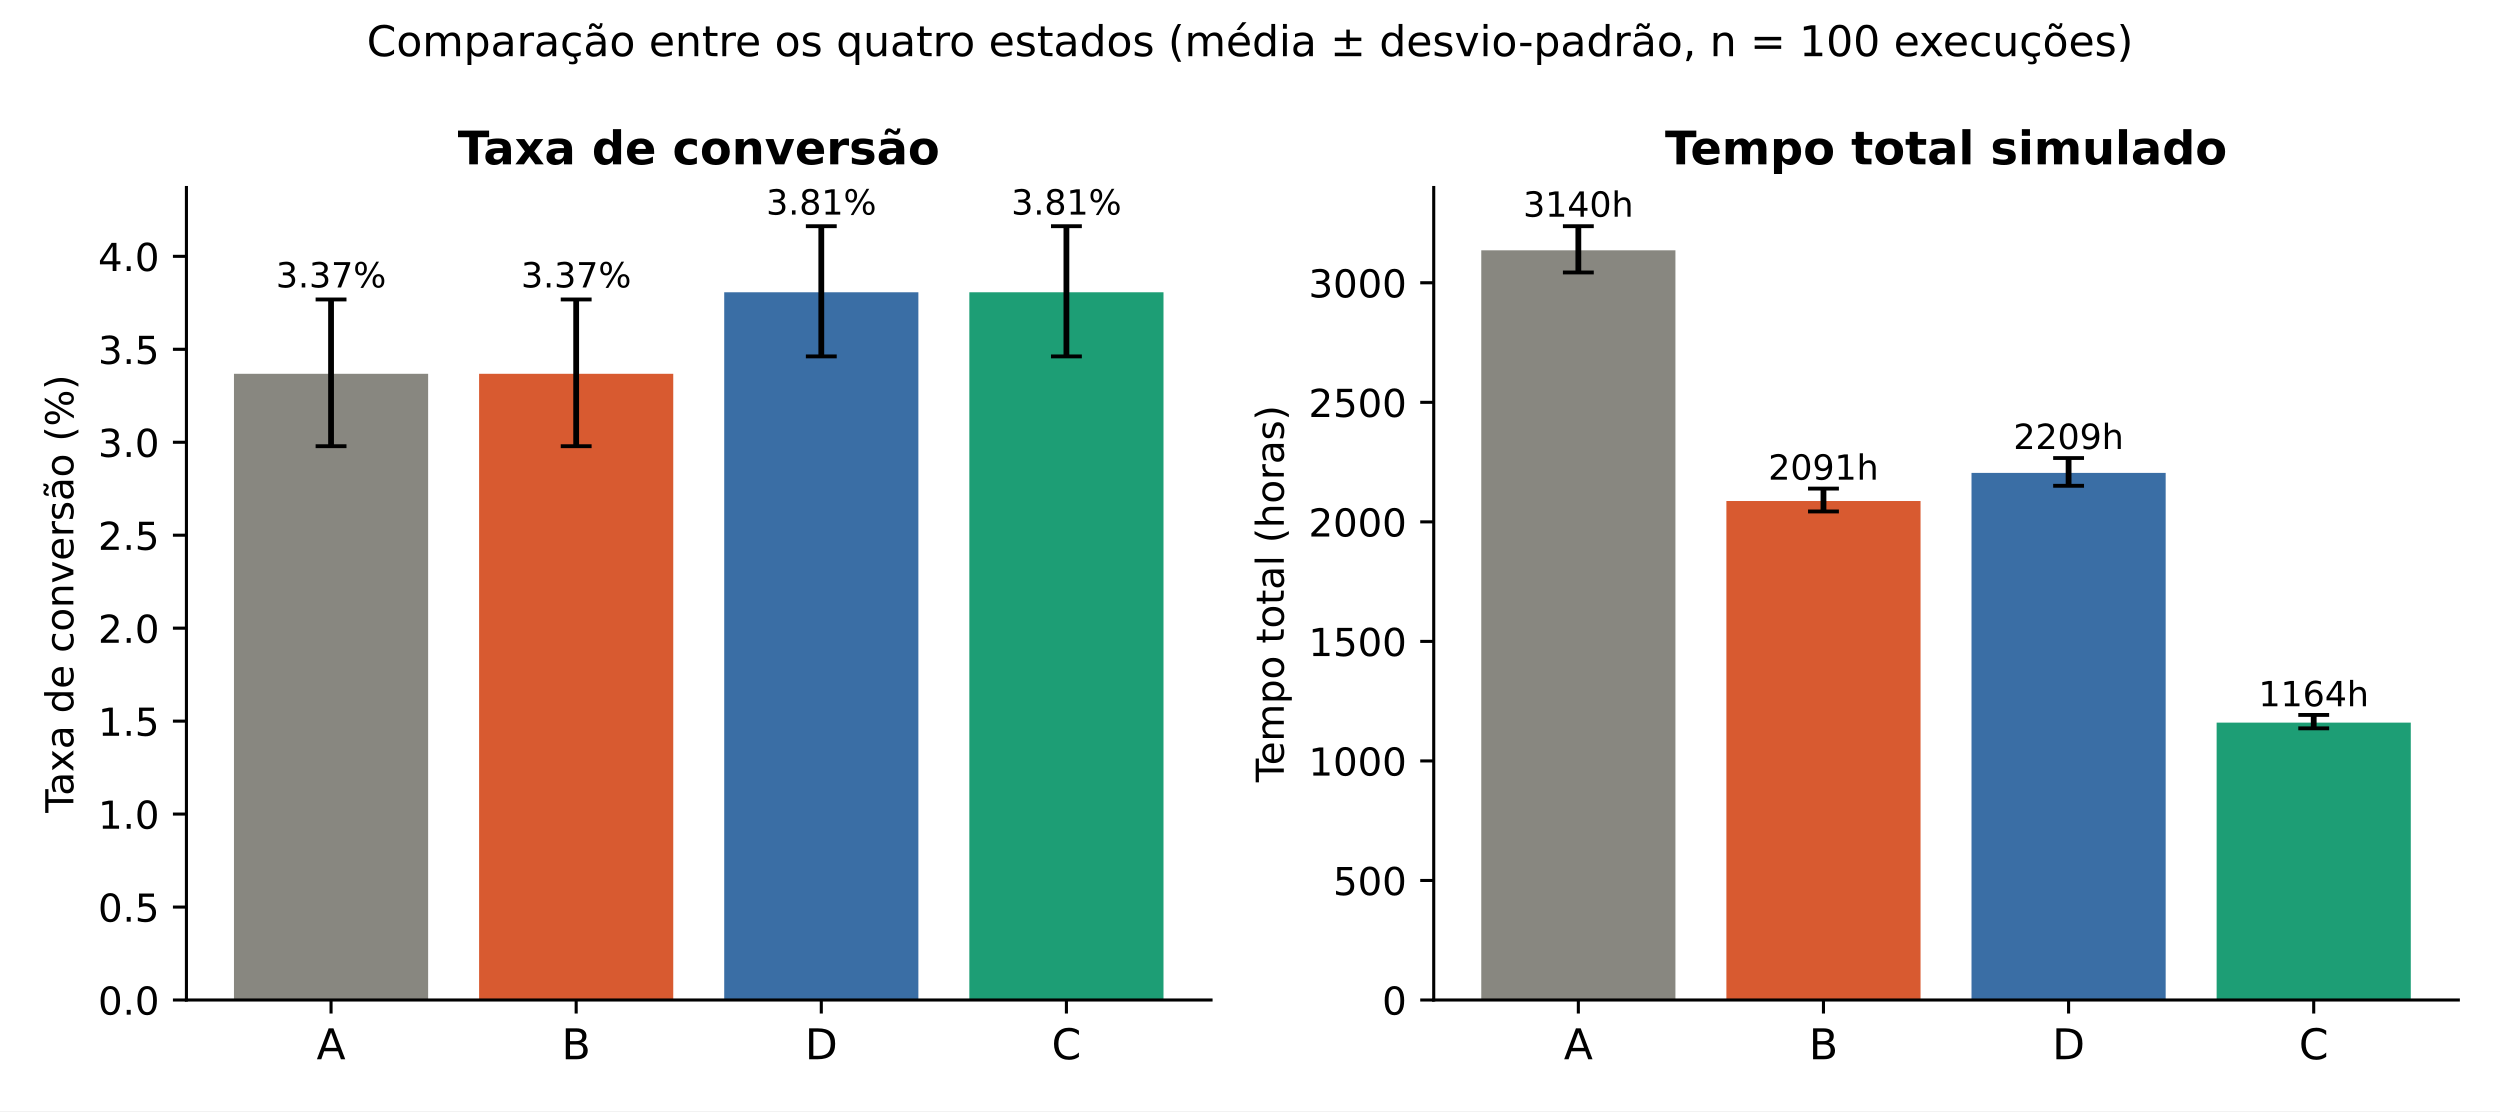
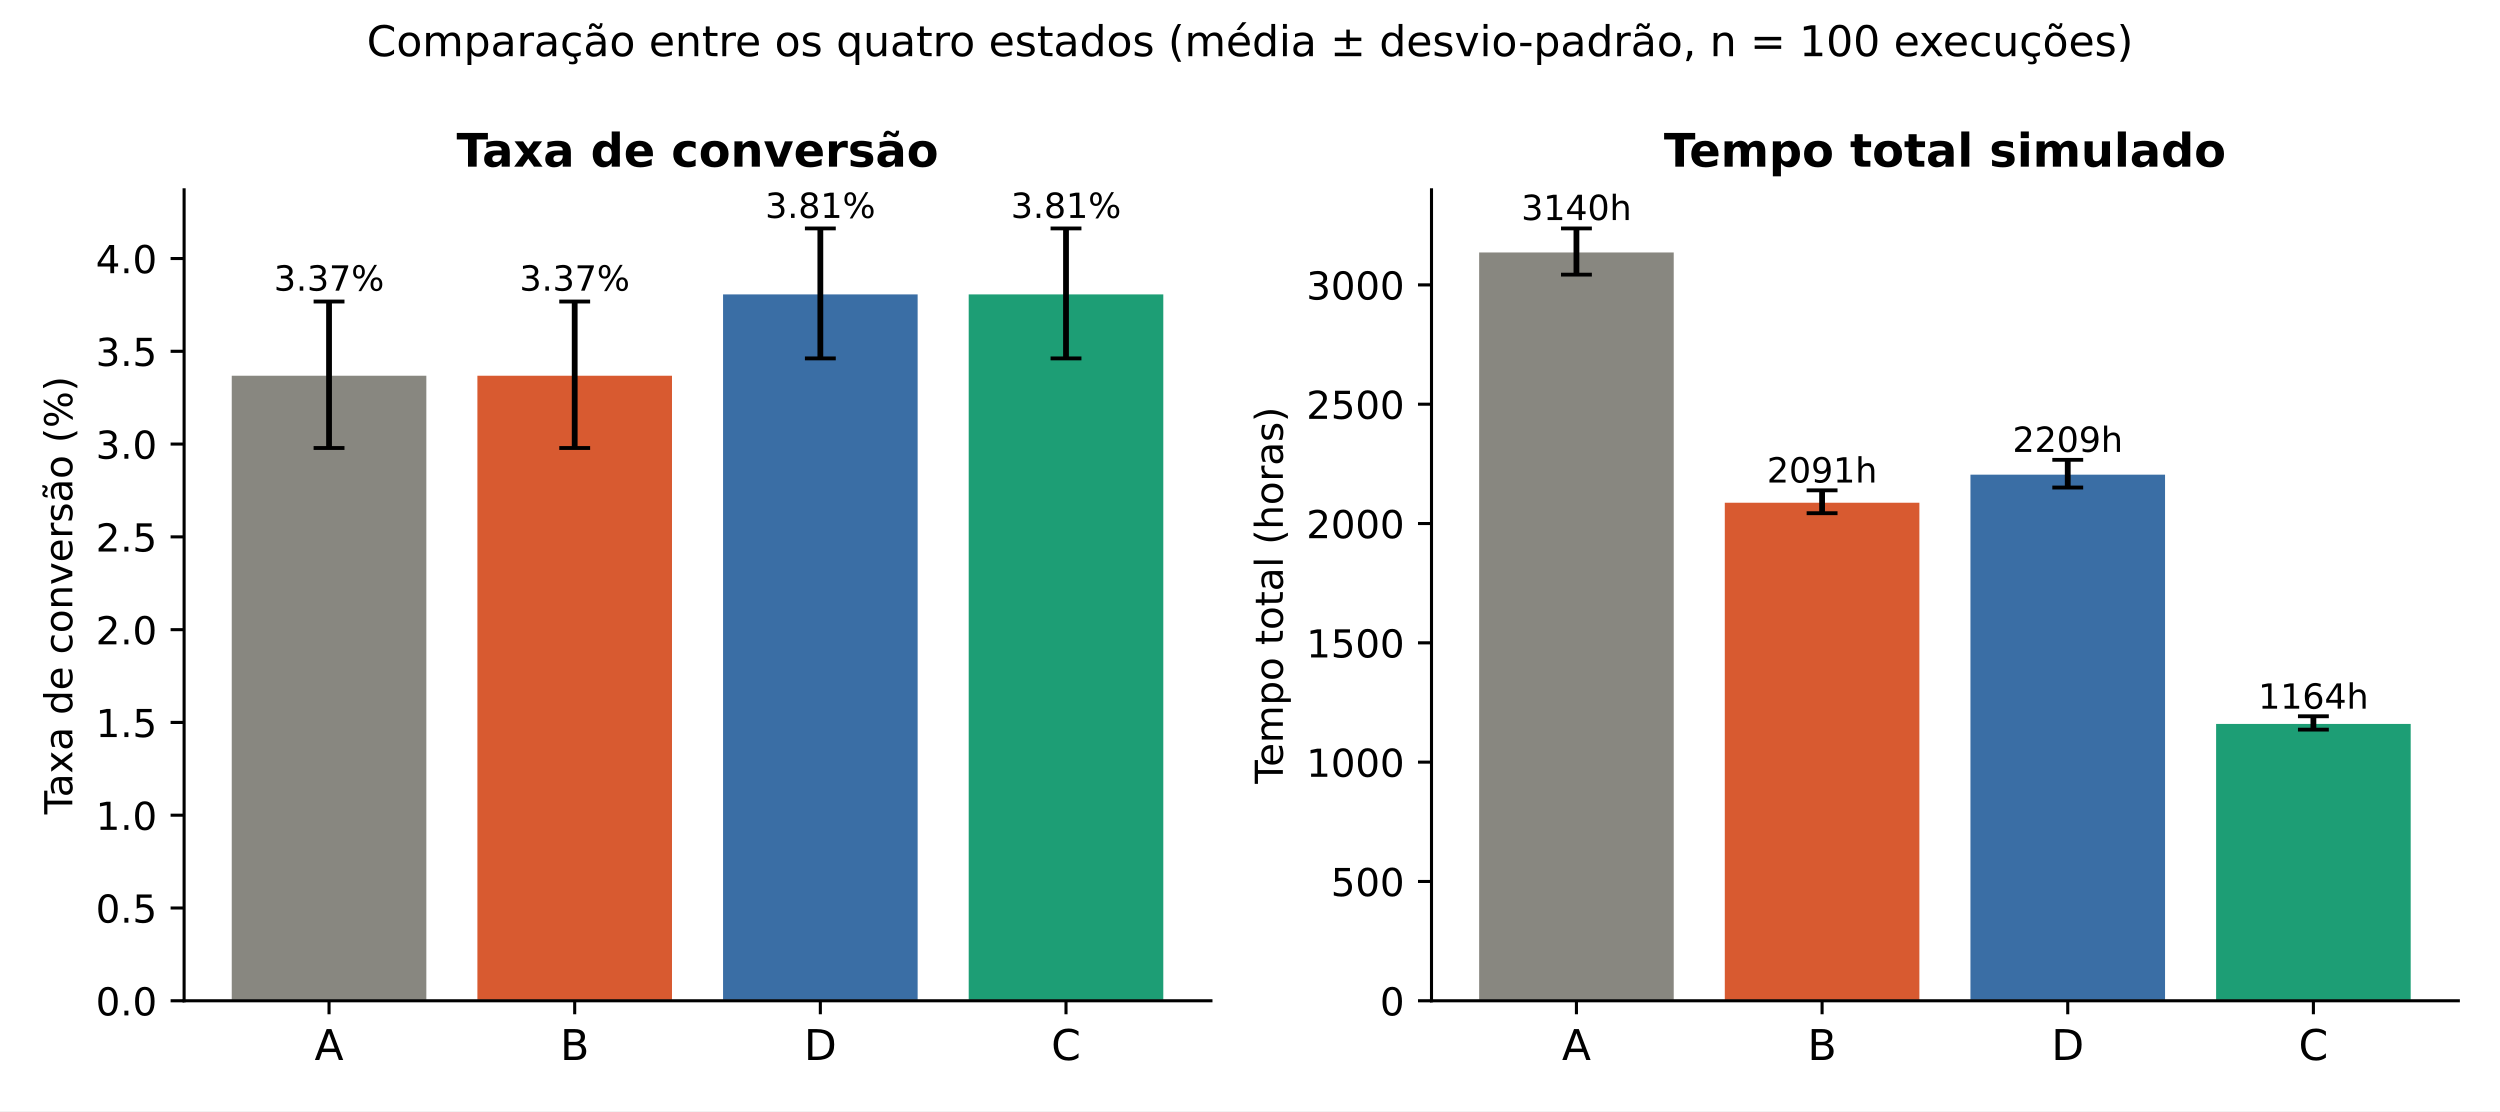
<svg xmlns="http://www.w3.org/2000/svg" xmlns:xlink="http://www.w3.org/1999/xlink" width="648pt" height="288pt" viewBox="0 0 648 288" version="1.1">
  <defs>
    <style type="text/css">*{stroke-linejoin: round; stroke-linecap: butt}</style>
  </defs>
  <g id="figure_1">
    <g id="patch_1">
      <path d="M 0 288  L 648 288  L 648 0  L 0 0  z " style="fill: #ffffff" />
    </g>
    <g id="axes_1">
      <g id="patch_2">
-         <path d="M 48.322 259.2  L 313.901 259.2  L 313.901 48.603  L 48.322 48.603  z " style="fill: #ffffff" />
+         <path d="M 47.72 259.4  L 313.875 259.4  L 313.875 49.2  L 47.72 49.2  z " style="fill: #ffffff" />
      </g>
      <g id="patch_3">
-         <path d="M 60.394 259.2  L 111.223 259.2  L 111.223 96.637  L 60.394 96.637  z " clip-path="url(#p0330894b25)" style="fill: #888780; stroke: #ffffff; stroke-width: 0.5; stroke-linejoin: miter" />
+         <path d="M 59.818 259.4  L 110.757 259.4  L 110.757 97.143  L 59.818 97.143  z " clip-path="url(#pba772e0e0c)" style="fill: #888780; stroke: #ffffff; stroke-width: 0.5; stroke-linejoin: miter" />
      </g>
      <g id="patch_4">
-         <path d="M 123.93 259.2  L 174.758 259.2  L 174.758 96.637  L 123.93 96.637  z " clip-path="url(#p0330894b25)" style="fill: #d85a30; stroke: #ffffff; stroke-width: 0.5; stroke-linejoin: miter" />
+         <path d="M 123.491 259.4  L 174.43 259.4  L 174.43 97.143  L 123.491 97.143  z " clip-path="url(#pba772e0e0c)" style="fill: #d85a30; stroke: #ffffff; stroke-width: 0.5; stroke-linejoin: miter" />
      </g>
      <g id="patch_5">
-         <path d="M 187.465 259.2  L 238.294 259.2  L 238.294 75.506  L 187.465 75.506  z " clip-path="url(#p0330894b25)" style="fill: #3a6ea5; stroke: #ffffff; stroke-width: 0.5; stroke-linejoin: miter" />
+         <path d="M 187.165 259.4  L 238.104 259.4  L 238.104 76.053  L 187.165 76.053  z " clip-path="url(#pba772e0e0c)" style="fill: #3a6ea5; stroke: #ffffff; stroke-width: 0.5; stroke-linejoin: miter" />
      </g>
      <g id="patch_6">
-         <path d="M 251.001 259.2  L 301.829 259.2  L 301.829 75.506  L 251.001 75.506  z " clip-path="url(#p0330894b25)" style="fill: #1d9e75; stroke: #ffffff; stroke-width: 0.5; stroke-linejoin: miter" />
+         <path d="M 250.838 259.4  L 301.777 259.4  L 301.777 76.053  L 250.838 76.053  z " clip-path="url(#pba772e0e0c)" style="fill: #1d9e75; stroke: #ffffff; stroke-width: 0.5; stroke-linejoin: miter" />
      </g>
      <g id="matplotlib.axis_1">
        <g id="xtick_1">
          <g id="line2d_1">
            <defs>
-               <path id="ma7604af806" d="M 0 0  L 0 3.5  " style="stroke: #000000; stroke-width: 0.8" />
+               <path id="ma6d79385c9" d="M 0 0  L 0 3.5  " style="stroke: #000000; stroke-width: 0.8" />
            </defs>
            <g>
-               <use xlink:href="#ma7604af806" x="85.808" y="259.2" style="stroke: #000000; stroke-width: 0.8" />
+               <use xlink:href="#ma6d79385c9" x="85.287" y="259.4" style="stroke: #000000; stroke-width: 0.8" />
            </g>
          </g>
          <g id="text_1">
-             <text style="font-size: 11px; font-family: 'DejaVu Sans', 'Bitstream Vera Sans', 'Computer Modern Sans Serif', 'Lucida Grande', 'Verdana', 'Geneva', 'Lucid', 'Arial', 'Helvetica', 'Avant Garde', sans-serif; text-anchor: middle" x="85.808" y="274.557" transform="rotate(-0 85.80835 274.5574)">A</text>
+             <text style="font-size: 11px; font-family: 'DejaVu Sans', 'Bitstream Vera Sans', 'Computer Modern Sans Serif', 'Lucida Grande', 'Verdana', 'Geneva', 'Lucid', 'Arial', 'Helvetica', 'Avant Garde', sans-serif; text-anchor: middle" x="85.287" y="274.758" transform="rotate(-0 85.28733 274.7583)">A</text>
          </g>
        </g>
        <g id="xtick_2">
          <g id="line2d_2">
            <g>
-               <use xlink:href="#ma7604af806" x="149.344" y="259.2" style="stroke: #000000; stroke-width: 0.8" />
+               <use xlink:href="#ma6d79385c9" x="148.961" y="259.4" style="stroke: #000000; stroke-width: 0.8" />
            </g>
          </g>
          <g id="text_2">
-             <text style="font-size: 11px; font-family: 'DejaVu Sans', 'Bitstream Vera Sans', 'Computer Modern Sans Serif', 'Lucida Grande', 'Verdana', 'Geneva', 'Lucid', 'Arial', 'Helvetica', 'Avant Garde', sans-serif; text-anchor: middle" x="149.344" y="274.557" transform="rotate(-0 149.344 274.5574)">B</text>
+             <text style="font-size: 11px; font-family: 'DejaVu Sans', 'Bitstream Vera Sans', 'Computer Modern Sans Serif', 'Lucida Grande', 'Verdana', 'Geneva', 'Lucid', 'Arial', 'Helvetica', 'Avant Garde', sans-serif; text-anchor: middle" x="148.961" y="274.758" transform="rotate(-0 148.9608 274.7583)">B</text>
          </g>
        </g>
        <g id="xtick_3">
          <g id="line2d_3">
            <g>
-               <use xlink:href="#ma7604af806" x="212.88" y="259.2" style="stroke: #000000; stroke-width: 0.8" />
+               <use xlink:href="#ma6d79385c9" x="212.634" y="259.4" style="stroke: #000000; stroke-width: 0.8" />
            </g>
          </g>
          <g id="text_3">
-             <text style="font-size: 11px; font-family: 'DejaVu Sans', 'Bitstream Vera Sans', 'Computer Modern Sans Serif', 'Lucida Grande', 'Verdana', 'Geneva', 'Lucid', 'Arial', 'Helvetica', 'Avant Garde', sans-serif; text-anchor: middle" x="212.88" y="274.557" transform="rotate(-0 212.8796 274.5574)">D</text>
+             <text style="font-size: 11px; font-family: 'DejaVu Sans', 'Bitstream Vera Sans', 'Computer Modern Sans Serif', 'Lucida Grande', 'Verdana', 'Geneva', 'Lucid', 'Arial', 'Helvetica', 'Avant Garde', sans-serif; text-anchor: middle" x="212.634" y="274.758" transform="rotate(-0 212.6342 274.7583)">D</text>
          </g>
        </g>
        <g id="xtick_4">
          <g id="line2d_4">
            <g>
-               <use xlink:href="#ma7604af806" x="276.415" y="259.2" style="stroke: #000000; stroke-width: 0.8" />
+               <use xlink:href="#ma6d79385c9" x="276.308" y="259.4" style="stroke: #000000; stroke-width: 0.8" />
            </g>
          </g>
          <g id="text_4">
-             <text style="font-size: 11px; font-family: 'DejaVu Sans', 'Bitstream Vera Sans', 'Computer Modern Sans Serif', 'Lucida Grande', 'Verdana', 'Geneva', 'Lucid', 'Arial', 'Helvetica', 'Avant Garde', sans-serif; text-anchor: middle" x="276.415" y="274.557" transform="rotate(-0 276.4152 274.5574)">C</text>
+             <text style="font-size: 11px; font-family: 'DejaVu Sans', 'Bitstream Vera Sans', 'Computer Modern Sans Serif', 'Lucida Grande', 'Verdana', 'Geneva', 'Lucid', 'Arial', 'Helvetica', 'Avant Garde', sans-serif; text-anchor: middle" x="276.308" y="274.758" transform="rotate(-0 276.3077 274.7583)">C</text>
          </g>
        </g>
      </g>
      <g id="matplotlib.axis_2">
        <g id="ytick_1">
          <g id="line2d_5">
            <defs>
-               <path id="mf17442dac4" d="M 0 0  L -3.5 0  " style="stroke: #000000; stroke-width: 0.8" />
+               <path id="mbc406fa9c0" d="M 0 0  L -3.5 0  " style="stroke: #000000; stroke-width: 0.8" />
            </defs>
            <g>
-               <use xlink:href="#mf17442dac4" x="48.322" y="259.2" style="stroke: #000000; stroke-width: 0.8" />
+               <use xlink:href="#mbc406fa9c0" x="47.72" y="259.4" style="stroke: #000000; stroke-width: 0.8" />
            </g>
          </g>
          <g id="text_5">
-             <text style="font-size: 10px; font-family: 'DejaVu Sans', 'Bitstream Vera Sans', 'Computer Modern Sans Serif', 'Lucida Grande', 'Verdana', 'Geneva', 'Lucid', 'Arial', 'Helvetica', 'Avant Garde', sans-serif; text-anchor: end" x="41.322" y="262.999" transform="rotate(-0 41.32234 262.9988)">0.0</text>
+             <text style="font-size: 10px; font-family: 'DejaVu Sans', 'Bitstream Vera Sans', 'Computer Modern Sans Serif', 'Lucida Grande', 'Verdana', 'Geneva', 'Lucid', 'Arial', 'Helvetica', 'Avant Garde', sans-serif; text-anchor: end" x="40.72" y="263.199" transform="rotate(-0 40.72 263.1992)">0.0</text>
          </g>
        </g>
        <g id="ytick_2">
          <g id="line2d_6">
            <g>
-               <use xlink:href="#mf17442dac4" x="48.322" y="235.106" style="stroke: #000000; stroke-width: 0.8" />
+               <use xlink:href="#mbc406fa9c0" x="47.72" y="235.351" style="stroke: #000000; stroke-width: 0.8" />
            </g>
          </g>
          <g id="text_6">
-             <text style="font-size: 10px; font-family: 'DejaVu Sans', 'Bitstream Vera Sans', 'Computer Modern Sans Serif', 'Lucida Grande', 'Verdana', 'Geneva', 'Lucid', 'Arial', 'Helvetica', 'Avant Garde', sans-serif; text-anchor: end" x="41.322" y="238.905" transform="rotate(-0 41.32234 238.9047)">0.5</text>
+             <text style="font-size: 10px; font-family: 'DejaVu Sans', 'Bitstream Vera Sans', 'Computer Modern Sans Serif', 'Lucida Grande', 'Verdana', 'Geneva', 'Lucid', 'Arial', 'Helvetica', 'Avant Garde', sans-serif; text-anchor: end" x="40.72" y="239.151" transform="rotate(-0 40.72 239.1505)">0.5</text>
          </g>
        </g>
        <g id="ytick_3">
          <g id="line2d_7">
            <g>
-               <use xlink:href="#mf17442dac4" x="48.322" y="211.012" style="stroke: #000000; stroke-width: 0.8" />
+               <use xlink:href="#mbc406fa9c0" x="47.72" y="211.303" style="stroke: #000000; stroke-width: 0.8" />
            </g>
          </g>
          <g id="text_7">
-             <text style="font-size: 10px; font-family: 'DejaVu Sans', 'Bitstream Vera Sans', 'Computer Modern Sans Serif', 'Lucida Grande', 'Verdana', 'Geneva', 'Lucid', 'Arial', 'Helvetica', 'Avant Garde', sans-serif; text-anchor: end" x="41.322" y="214.81" transform="rotate(-0 41.32234 214.8105)">1.0</text>
+             <text style="font-size: 10px; font-family: 'DejaVu Sans', 'Bitstream Vera Sans', 'Computer Modern Sans Serif', 'Lucida Grande', 'Verdana', 'Geneva', 'Lucid', 'Arial', 'Helvetica', 'Avant Garde', sans-serif; text-anchor: end" x="40.72" y="215.102" transform="rotate(-0 40.72 215.1018)">1.0</text>
          </g>
        </g>
        <g id="ytick_4">
          <g id="line2d_8">
            <g>
-               <use xlink:href="#mf17442dac4" x="48.322" y="186.917" style="stroke: #000000; stroke-width: 0.8" />
+               <use xlink:href="#mbc406fa9c0" x="47.72" y="187.254" style="stroke: #000000; stroke-width: 0.8" />
            </g>
          </g>
          <g id="text_8">
-             <text style="font-size: 10px; font-family: 'DejaVu Sans', 'Bitstream Vera Sans', 'Computer Modern Sans Serif', 'Lucida Grande', 'Verdana', 'Geneva', 'Lucid', 'Arial', 'Helvetica', 'Avant Garde', sans-serif; text-anchor: end" x="41.322" y="190.716" transform="rotate(-0 41.32234 190.7163)">1.5</text>
+             <text style="font-size: 10px; font-family: 'DejaVu Sans', 'Bitstream Vera Sans', 'Computer Modern Sans Serif', 'Lucida Grande', 'Verdana', 'Geneva', 'Lucid', 'Arial', 'Helvetica', 'Avant Garde', sans-serif; text-anchor: end" x="40.72" y="191.053" transform="rotate(-0 40.72 191.0531)">1.5</text>
          </g>
        </g>
        <g id="ytick_5">
          <g id="line2d_9">
            <g>
-               <use xlink:href="#mf17442dac4" x="48.322" y="162.823" style="stroke: #000000; stroke-width: 0.8" />
+               <use xlink:href="#mbc406fa9c0" x="47.72" y="163.205" style="stroke: #000000; stroke-width: 0.8" />
            </g>
          </g>
          <g id="text_9">
-             <text style="font-size: 10px; font-family: 'DejaVu Sans', 'Bitstream Vera Sans', 'Computer Modern Sans Serif', 'Lucida Grande', 'Verdana', 'Geneva', 'Lucid', 'Arial', 'Helvetica', 'Avant Garde', sans-serif; text-anchor: end" x="41.322" y="166.622" transform="rotate(-0 41.32234 166.6222)">2.0</text>
+             <text style="font-size: 10px; font-family: 'DejaVu Sans', 'Bitstream Vera Sans', 'Computer Modern Sans Serif', 'Lucida Grande', 'Verdana', 'Geneva', 'Lucid', 'Arial', 'Helvetica', 'Avant Garde', sans-serif; text-anchor: end" x="40.72" y="167.004" transform="rotate(-0 40.72 167.0044)">2.0</text>
          </g>
        </g>
        <g id="ytick_6">
          <g id="line2d_10">
            <g>
-               <use xlink:href="#mf17442dac4" x="48.322" y="138.729" style="stroke: #000000; stroke-width: 0.8" />
+               <use xlink:href="#mbc406fa9c0" x="47.72" y="139.156" style="stroke: #000000; stroke-width: 0.8" />
            </g>
          </g>
          <g id="text_10">
-             <text style="font-size: 10px; font-family: 'DejaVu Sans', 'Bitstream Vera Sans', 'Computer Modern Sans Serif', 'Lucida Grande', 'Verdana', 'Geneva', 'Lucid', 'Arial', 'Helvetica', 'Avant Garde', sans-serif; text-anchor: end" x="41.322" y="142.528" transform="rotate(-0 41.32234 142.528)">2.5</text>
+             <text style="font-size: 10px; font-family: 'DejaVu Sans', 'Bitstream Vera Sans', 'Computer Modern Sans Serif', 'Lucida Grande', 'Verdana', 'Geneva', 'Lucid', 'Arial', 'Helvetica', 'Avant Garde', sans-serif; text-anchor: end" x="40.72" y="142.956" transform="rotate(-0 40.72 142.9557)">2.5</text>
          </g>
        </g>
        <g id="ytick_7">
          <g id="line2d_11">
            <g>
-               <use xlink:href="#mf17442dac4" x="48.322" y="114.635" style="stroke: #000000; stroke-width: 0.8" />
+               <use xlink:href="#mbc406fa9c0" x="47.72" y="115.108" style="stroke: #000000; stroke-width: 0.8" />
            </g>
          </g>
          <g id="text_11">
-             <text style="font-size: 10px; font-family: 'DejaVu Sans', 'Bitstream Vera Sans', 'Computer Modern Sans Serif', 'Lucida Grande', 'Verdana', 'Geneva', 'Lucid', 'Arial', 'Helvetica', 'Avant Garde', sans-serif; text-anchor: end" x="41.322" y="118.434" transform="rotate(-0 41.32234 118.4338)">3.0</text>
+             <text style="font-size: 10px; font-family: 'DejaVu Sans', 'Bitstream Vera Sans', 'Computer Modern Sans Serif', 'Lucida Grande', 'Verdana', 'Geneva', 'Lucid', 'Arial', 'Helvetica', 'Avant Garde', sans-serif; text-anchor: end" x="40.72" y="118.907" transform="rotate(-0 40.72 118.907)">3.0</text>
          </g>
        </g>
        <g id="ytick_8">
          <g id="line2d_12">
            <g>
-               <use xlink:href="#mf17442dac4" x="48.322" y="90.541" style="stroke: #000000; stroke-width: 0.8" />
+               <use xlink:href="#mbc406fa9c0" x="47.72" y="91.059" style="stroke: #000000; stroke-width: 0.8" />
            </g>
          </g>
          <g id="text_12">
-             <text style="font-size: 10px; font-family: 'DejaVu Sans', 'Bitstream Vera Sans', 'Computer Modern Sans Serif', 'Lucida Grande', 'Verdana', 'Geneva', 'Lucid', 'Arial', 'Helvetica', 'Avant Garde', sans-serif; text-anchor: end" x="41.322" y="94.34" transform="rotate(-0 41.32234 94.33964)">3.5</text>
+             <text style="font-size: 10px; font-family: 'DejaVu Sans', 'Bitstream Vera Sans', 'Computer Modern Sans Serif', 'Lucida Grande', 'Verdana', 'Geneva', 'Lucid', 'Arial', 'Helvetica', 'Avant Garde', sans-serif; text-anchor: end" x="40.72" y="94.858" transform="rotate(-0 40.72 94.85831)">3.5</text>
          </g>
        </g>
        <g id="ytick_9">
          <g id="line2d_13">
            <g>
-               <use xlink:href="#mf17442dac4" x="48.322" y="66.447" style="stroke: #000000; stroke-width: 0.8" />
+               <use xlink:href="#mbc406fa9c0" x="47.72" y="67.01" style="stroke: #000000; stroke-width: 0.8" />
            </g>
          </g>
          <g id="text_13">
-             <text style="font-size: 10px; font-family: 'DejaVu Sans', 'Bitstream Vera Sans', 'Computer Modern Sans Serif', 'Lucida Grande', 'Verdana', 'Geneva', 'Lucid', 'Arial', 'Helvetica', 'Avant Garde', sans-serif; text-anchor: end" x="41.322" y="70.245" transform="rotate(-0 41.32234 70.24547)">4.0</text>
+             <text style="font-size: 10px; font-family: 'DejaVu Sans', 'Bitstream Vera Sans', 'Computer Modern Sans Serif', 'Lucida Grande', 'Verdana', 'Geneva', 'Lucid', 'Arial', 'Helvetica', 'Avant Garde', sans-serif; text-anchor: end" x="40.72" y="70.81" transform="rotate(-0 40.72 70.80961)">4.0</text>
          </g>
        </g>
        <g id="text_14">
-           <text style="font-size: 10px; font-family: 'DejaVu Sans', 'Bitstream Vera Sans', 'Computer Modern Sans Serif', 'Lucida Grande', 'Verdana', 'Geneva', 'Lucid', 'Arial', 'Helvetica', 'Avant Garde', sans-serif; text-anchor: middle" x="19.017" y="153.901" transform="rotate(-90 19.01687 153.9013)">Taxa de conversão (%)</text>
+           <text style="font-size: 10px; font-family: 'DejaVu Sans', 'Bitstream Vera Sans', 'Computer Modern Sans Serif', 'Lucida Grande', 'Verdana', 'Geneva', 'Lucid', 'Arial', 'Helvetica', 'Avant Garde', sans-serif; text-anchor: middle" x="18.737" y="154.3" transform="rotate(-90 18.73719 154.3)">Taxa de conversão (%)</text>
        </g>
      </g>
      <g id="LineCollection_1">
-         <path d="M 85.808 115.656  L 85.808 77.617  " clip-path="url(#p0330894b25)" style="fill: none; stroke: #000000; stroke-width: 1.5" />
-         <path d="M 149.344 115.656  L 149.344 77.617  " clip-path="url(#p0330894b25)" style="fill: none; stroke: #000000; stroke-width: 1.5" />
-         <path d="M 212.88 92.381  L 212.88 58.631  " clip-path="url(#p0330894b25)" style="fill: none; stroke: #000000; stroke-width: 1.5" />
-         <path d="M 276.415 92.381  L 276.415 58.631  " clip-path="url(#p0330894b25)" style="fill: none; stroke: #000000; stroke-width: 1.5" />
+         <path d="M 85.287 116.127  L 85.287 78.16  " clip-path="url(#pba772e0e0c)" style="fill: none; stroke: #000000; stroke-width: 1.5" />
+         <path d="M 148.961 116.127  L 148.961 78.16  " clip-path="url(#pba772e0e0c)" style="fill: none; stroke: #000000; stroke-width: 1.5" />
+         <path d="M 212.634 92.896  L 212.634 59.21  " clip-path="url(#pba772e0e0c)" style="fill: none; stroke: #000000; stroke-width: 1.5" />
+         <path d="M 276.308 92.896  L 276.308 59.21  " clip-path="url(#pba772e0e0c)" style="fill: none; stroke: #000000; stroke-width: 1.5" />
      </g>
      <g id="line2d_14">
        <defs>
-           <path id="ma0ee35356a" d="M 4 0  L -4 -0  " style="stroke: #000000" />
+           <path id="m7735348ff3" d="M 4 0  L -4 -0  " style="stroke: #000000" />
        </defs>
-         <g clip-path="url(#p0330894b25)">
-           <use xlink:href="#ma0ee35356a" x="85.808" y="115.656" style="fill: #1f77b4; stroke: #000000" />
-           <use xlink:href="#ma0ee35356a" x="149.344" y="115.656" style="fill: #1f77b4; stroke: #000000" />
-           <use xlink:href="#ma0ee35356a" x="212.88" y="92.381" style="fill: #1f77b4; stroke: #000000" />
-           <use xlink:href="#ma0ee35356a" x="276.415" y="92.381" style="fill: #1f77b4; stroke: #000000" />
+         <g clip-path="url(#pba772e0e0c)">
+           <use xlink:href="#m7735348ff3" x="85.287" y="116.127" style="fill: #1f77b4; stroke: #000000" />
+           <use xlink:href="#m7735348ff3" x="148.961" y="116.127" style="fill: #1f77b4; stroke: #000000" />
+           <use xlink:href="#m7735348ff3" x="212.634" y="92.896" style="fill: #1f77b4; stroke: #000000" />
+           <use xlink:href="#m7735348ff3" x="276.308" y="92.896" style="fill: #1f77b4; stroke: #000000" />
        </g>
      </g>
      <g id="line2d_15">
-         <g clip-path="url(#p0330894b25)">
-           <use xlink:href="#ma0ee35356a" x="85.808" y="77.617" style="fill: #1f77b4; stroke: #000000" />
-           <use xlink:href="#ma0ee35356a" x="149.344" y="77.617" style="fill: #1f77b4; stroke: #000000" />
-           <use xlink:href="#ma0ee35356a" x="212.88" y="58.631" style="fill: #1f77b4; stroke: #000000" />
-           <use xlink:href="#ma0ee35356a" x="276.415" y="58.631" style="fill: #1f77b4; stroke: #000000" />
+         <g clip-path="url(#pba772e0e0c)">
+           <use xlink:href="#m7735348ff3" x="85.287" y="78.16" style="fill: #1f77b4; stroke: #000000" />
+           <use xlink:href="#m7735348ff3" x="148.961" y="78.16" style="fill: #1f77b4; stroke: #000000" />
+           <use xlink:href="#m7735348ff3" x="212.634" y="59.21" style="fill: #1f77b4; stroke: #000000" />
+           <use xlink:href="#m7735348ff3" x="276.308" y="59.21" style="fill: #1f77b4; stroke: #000000" />
        </g>
      </g>
      <g id="patch_7">
-         <path d="M 48.322 259.2  L 48.322 48.603  " style="fill: none; stroke: #000000; stroke-width: 0.8; stroke-linejoin: miter; stroke-linecap: square" />
+         <path d="M 47.72 259.4  L 47.72 49.2  " style="fill: none; stroke: #000000; stroke-width: 0.8; stroke-linejoin: miter; stroke-linecap: square" />
      </g>
      <g id="patch_8">
-         <path d="M 48.322 259.2  L 313.901 259.2  " style="fill: none; stroke: #000000; stroke-width: 0.8; stroke-linejoin: miter; stroke-linecap: square" />
+         <path d="M 47.72 259.4  L 313.875 259.4  " style="fill: none; stroke: #000000; stroke-width: 0.8; stroke-linejoin: miter; stroke-linecap: square" />
      </g>
      <g id="text_15">
-         <text style="font-size: 9px; font-family: 'DejaVu Sans', 'Bitstream Vera Sans', 'Computer Modern Sans Serif', 'Lucida Grande', 'Verdana', 'Geneva', 'Lucid', 'Arial', 'Helvetica', 'Avant Garde', sans-serif; text-anchor: middle" x="85.808" y="74.504" transform="rotate(-0 85.80835 74.50408)">3.37%</text>
+         <text style="font-size: 9px; font-family: 'DejaVu Sans', 'Bitstream Vera Sans', 'Computer Modern Sans Serif', 'Lucida Grande', 'Verdana', 'Geneva', 'Lucid', 'Arial', 'Helvetica', 'Avant Garde', sans-serif; text-anchor: middle" x="85.287" y="75.339" transform="rotate(-0 85.28733 75.33893)">3.37%</text>
      </g>
      <g id="text_16">
-         <text style="font-size: 9px; font-family: 'DejaVu Sans', 'Bitstream Vera Sans', 'Computer Modern Sans Serif', 'Lucida Grande', 'Verdana', 'Geneva', 'Lucid', 'Arial', 'Helvetica', 'Avant Garde', sans-serif; text-anchor: middle" x="149.344" y="74.504" transform="rotate(-0 149.344 74.50408)">3.37%</text>
+         <text style="font-size: 9px; font-family: 'DejaVu Sans', 'Bitstream Vera Sans', 'Computer Modern Sans Serif', 'Lucida Grande', 'Verdana', 'Geneva', 'Lucid', 'Arial', 'Helvetica', 'Avant Garde', sans-serif; text-anchor: middle" x="148.961" y="75.339" transform="rotate(-0 148.9608 75.33893)">3.37%</text>
      </g>
      <g id="text_17">
-         <text style="font-size: 9px; font-family: 'DejaVu Sans', 'Bitstream Vera Sans', 'Computer Modern Sans Serif', 'Lucida Grande', 'Verdana', 'Geneva', 'Lucid', 'Arial', 'Helvetica', 'Avant Garde', sans-serif; text-anchor: middle" x="212.88" y="55.625" transform="rotate(-0 212.8796 55.62517)">3.81%</text>
+         <text style="font-size: 9px; font-family: 'DejaVu Sans', 'Bitstream Vera Sans', 'Computer Modern Sans Serif', 'Lucida Grande', 'Verdana', 'Geneva', 'Lucid', 'Arial', 'Helvetica', 'Avant Garde', sans-serif; text-anchor: middle" x="212.634" y="56.496" transform="rotate(-0 212.6342 56.49565)">3.81%</text>
      </g>
      <g id="text_18">
-         <text style="font-size: 9px; font-family: 'DejaVu Sans', 'Bitstream Vera Sans', 'Computer Modern Sans Serif', 'Lucida Grande', 'Verdana', 'Geneva', 'Lucid', 'Arial', 'Helvetica', 'Avant Garde', sans-serif; text-anchor: middle" x="276.415" y="55.625" transform="rotate(-0 276.4152 55.62517)">3.81%</text>
+         <text style="font-size: 9px; font-family: 'DejaVu Sans', 'Bitstream Vera Sans', 'Computer Modern Sans Serif', 'Lucida Grande', 'Verdana', 'Geneva', 'Lucid', 'Arial', 'Helvetica', 'Avant Garde', sans-serif; text-anchor: middle" x="276.308" y="56.496" transform="rotate(-0 276.3077 56.49565)">3.81%</text>
      </g>
      <g id="text_19">
-         <text style="font-weight: 700; font-size: 12px; font-family: 'DejaVu Sans', 'Bitstream Vera Sans', 'Computer Modern Sans Serif', 'Lucida Grande', 'Verdana', 'Geneva', 'Lucid', 'Arial', 'Helvetica', 'Avant Garde', sans-serif; text-anchor: middle" x="181.112" y="42.603" transform="rotate(-0 181.1118 42.60258)">Taxa de conversão</text>
+         <text style="font-weight: 700; font-size: 12px; font-family: 'DejaVu Sans', 'Bitstream Vera Sans', 'Computer Modern Sans Serif', 'Lucida Grande', 'Verdana', 'Geneva', 'Lucid', 'Arial', 'Helvetica', 'Avant Garde', sans-serif; text-anchor: middle" x="180.798" y="43.2" transform="rotate(-0 180.7975 43.2)">Taxa de conversão</text>
      </g>
    </g>
    <g id="axes_2">
      <g id="patch_9">
-         <path d="M 371.621 259.2  L 637.2 259.2  L 637.2 48.603  L 371.621 48.603  z " style="fill: #ffffff" />
+         <path d="M 371.045 259.4  L 637.2 259.4  L 637.2 49.2  L 371.045 49.2  z " style="fill: #ffffff" />
      </g>
      <g id="patch_10">
-         <path d="M 383.693 259.2  L 434.521 259.2  L 434.521 64.63  L 383.693 64.63  z " clip-path="url(#pdb39b1beae)" style="fill: #888780; stroke: #ffffff; stroke-width: 0.5; stroke-linejoin: miter" />
+         <path d="M 383.143 259.4  L 434.082 259.4  L 434.082 65.197  L 383.143 65.197  z " clip-path="url(#pc71a0fd15d)" style="fill: #888780; stroke: #ffffff; stroke-width: 0.5; stroke-linejoin: miter" />
      </g>
      <g id="patch_11">
-         <path d="M 447.229 259.2  L 498.057 259.2  L 498.057 129.61  L 447.229 129.61  z " clip-path="url(#pdb39b1beae)" style="fill: #d85a30; stroke: #ffffff; stroke-width: 0.5; stroke-linejoin: miter" />
+         <path d="M 446.816 259.4  L 497.755 259.4  L 497.755 130.054  L 446.816 130.054  z " clip-path="url(#pc71a0fd15d)" style="fill: #d85a30; stroke: #ffffff; stroke-width: 0.5; stroke-linejoin: miter" />
      </g>
      <g id="patch_12">
-         <path d="M 510.764 259.2  L 561.593 259.2  L 561.593 122.324  L 510.764 122.324  z " clip-path="url(#pdb39b1beae)" style="fill: #3a6ea5; stroke: #ffffff; stroke-width: 0.5; stroke-linejoin: miter" />
+         <path d="M 510.49 259.4  L 561.429 259.4  L 561.429 122.782  L 510.49 122.782  z " clip-path="url(#pc71a0fd15d)" style="fill: #3a6ea5; stroke: #ffffff; stroke-width: 0.5; stroke-linejoin: miter" />
      </g>
      <g id="patch_13">
-         <path d="M 574.3 259.2  L 625.128 259.2  L 625.128 187.052  L 574.3 187.052  z " clip-path="url(#pdb39b1beae)" style="fill: #1d9e75; stroke: #ffffff; stroke-width: 0.5; stroke-linejoin: miter" />
+         <path d="M 574.163 259.4  L 625.102 259.4  L 625.102 187.388  L 574.163 187.388  z " clip-path="url(#pc71a0fd15d)" style="fill: #1d9e75; stroke: #ffffff; stroke-width: 0.5; stroke-linejoin: miter" />
      </g>
      <g id="matplotlib.axis_3">
        <g id="xtick_5">
          <g id="line2d_16">
            <g>
-               <use xlink:href="#ma7604af806" x="409.107" y="259.2" style="stroke: #000000; stroke-width: 0.8" />
+               <use xlink:href="#ma6d79385c9" x="408.612" y="259.4" style="stroke: #000000; stroke-width: 0.8" />
            </g>
          </g>
          <g id="text_20">
-             <text style="font-size: 11px; font-family: 'DejaVu Sans', 'Bitstream Vera Sans', 'Computer Modern Sans Serif', 'Lucida Grande', 'Verdana', 'Geneva', 'Lucid', 'Arial', 'Helvetica', 'Avant Garde', sans-serif; text-anchor: middle" x="409.107" y="274.557" transform="rotate(-0 409.1072 274.5574)">A</text>
+             <text style="font-size: 11px; font-family: 'DejaVu Sans', 'Bitstream Vera Sans', 'Computer Modern Sans Serif', 'Lucida Grande', 'Verdana', 'Geneva', 'Lucid', 'Arial', 'Helvetica', 'Avant Garde', sans-serif; text-anchor: middle" x="408.612" y="274.758" transform="rotate(-0 408.6123 274.7583)">A</text>
          </g>
        </g>
        <g id="xtick_6">
          <g id="line2d_17">
            <g>
-               <use xlink:href="#ma7604af806" x="472.643" y="259.2" style="stroke: #000000; stroke-width: 0.8" />
+               <use xlink:href="#ma6d79385c9" x="472.286" y="259.4" style="stroke: #000000; stroke-width: 0.8" />
            </g>
          </g>
          <g id="text_21">
-             <text style="font-size: 11px; font-family: 'DejaVu Sans', 'Bitstream Vera Sans', 'Computer Modern Sans Serif', 'Lucida Grande', 'Verdana', 'Geneva', 'Lucid', 'Arial', 'Helvetica', 'Avant Garde', sans-serif; text-anchor: middle" x="472.643" y="274.557" transform="rotate(-0 472.6428 274.5574)">B</text>
+             <text style="font-size: 11px; font-family: 'DejaVu Sans', 'Bitstream Vera Sans', 'Computer Modern Sans Serif', 'Lucida Grande', 'Verdana', 'Geneva', 'Lucid', 'Arial', 'Helvetica', 'Avant Garde', sans-serif; text-anchor: middle" x="472.286" y="274.758" transform="rotate(-0 472.2858 274.7583)">B</text>
          </g>
        </g>
        <g id="xtick_7">
          <g id="line2d_18">
            <g>
-               <use xlink:href="#ma7604af806" x="536.178" y="259.2" style="stroke: #000000; stroke-width: 0.8" />
+               <use xlink:href="#ma6d79385c9" x="535.959" y="259.4" style="stroke: #000000; stroke-width: 0.8" />
            </g>
          </g>
          <g id="text_22">
-             <text style="font-size: 11px; font-family: 'DejaVu Sans', 'Bitstream Vera Sans', 'Computer Modern Sans Serif', 'Lucida Grande', 'Verdana', 'Geneva', 'Lucid', 'Arial', 'Helvetica', 'Avant Garde', sans-serif; text-anchor: middle" x="536.178" y="274.557" transform="rotate(-0 536.1784 274.5574)">D</text>
+             <text style="font-size: 11px; font-family: 'DejaVu Sans', 'Bitstream Vera Sans', 'Computer Modern Sans Serif', 'Lucida Grande', 'Verdana', 'Geneva', 'Lucid', 'Arial', 'Helvetica', 'Avant Garde', sans-serif; text-anchor: middle" x="535.959" y="274.758" transform="rotate(-0 535.9592 274.7583)">D</text>
          </g>
        </g>
        <g id="xtick_8">
          <g id="line2d_19">
            <g>
-               <use xlink:href="#ma7604af806" x="599.714" y="259.2" style="stroke: #000000; stroke-width: 0.8" />
+               <use xlink:href="#ma6d79385c9" x="599.633" y="259.4" style="stroke: #000000; stroke-width: 0.8" />
            </g>
          </g>
          <g id="text_23">
-             <text style="font-size: 11px; font-family: 'DejaVu Sans', 'Bitstream Vera Sans', 'Computer Modern Sans Serif', 'Lucida Grande', 'Verdana', 'Geneva', 'Lucid', 'Arial', 'Helvetica', 'Avant Garde', sans-serif; text-anchor: middle" x="599.714" y="274.557" transform="rotate(-0 599.714 274.5574)">C</text>
+             <text style="font-size: 11px; font-family: 'DejaVu Sans', 'Bitstream Vera Sans', 'Computer Modern Sans Serif', 'Lucida Grande', 'Verdana', 'Geneva', 'Lucid', 'Arial', 'Helvetica', 'Avant Garde', sans-serif; text-anchor: middle" x="599.633" y="274.758" transform="rotate(-0 599.6327 274.7583)">C</text>
          </g>
        </g>
      </g>
      <g id="matplotlib.axis_4">
        <g id="ytick_10">
          <g id="line2d_20">
            <g>
-               <use xlink:href="#mf17442dac4" x="371.621" y="259.2" style="stroke: #000000; stroke-width: 0.8" />
+               <use xlink:href="#mbc406fa9c0" x="371.045" y="259.4" style="stroke: #000000; stroke-width: 0.8" />
            </g>
          </g>
          <g id="text_24">
-             <text style="font-size: 10px; font-family: 'DejaVu Sans', 'Bitstream Vera Sans', 'Computer Modern Sans Serif', 'Lucida Grande', 'Verdana', 'Geneva', 'Lucid', 'Arial', 'Helvetica', 'Avant Garde', sans-serif; text-anchor: end" x="364.621" y="262.999" transform="rotate(-0 364.6212 262.9988)">0</text>
+             <text style="font-size: 10px; font-family: 'DejaVu Sans', 'Bitstream Vera Sans', 'Computer Modern Sans Serif', 'Lucida Grande', 'Verdana', 'Geneva', 'Lucid', 'Arial', 'Helvetica', 'Avant Garde', sans-serif; text-anchor: end" x="364.045" y="263.199" transform="rotate(-0 364.045 263.1992)">0</text>
          </g>
        </g>
        <g id="ytick_11">
          <g id="line2d_21">
            <g>
-               <use xlink:href="#mf17442dac4" x="371.621" y="228.216" style="stroke: #000000; stroke-width: 0.8" />
+               <use xlink:href="#mbc406fa9c0" x="371.045" y="228.474" style="stroke: #000000; stroke-width: 0.8" />
            </g>
          </g>
          <g id="text_25">
-             <text style="font-size: 10px; font-family: 'DejaVu Sans', 'Bitstream Vera Sans', 'Computer Modern Sans Serif', 'Lucida Grande', 'Verdana', 'Geneva', 'Lucid', 'Arial', 'Helvetica', 'Avant Garde', sans-serif; text-anchor: end" x="364.621" y="232.015" transform="rotate(-0 364.6212 232.0147)">500</text>
+             <text style="font-size: 10px; font-family: 'DejaVu Sans', 'Bitstream Vera Sans', 'Computer Modern Sans Serif', 'Lucida Grande', 'Verdana', 'Geneva', 'Lucid', 'Arial', 'Helvetica', 'Avant Garde', sans-serif; text-anchor: end" x="364.045" y="232.274" transform="rotate(-0 364.045 232.2735)">500</text>
          </g>
        </g>
        <g id="ytick_12">
          <g id="line2d_22">
            <g>
-               <use xlink:href="#mf17442dac4" x="371.621" y="197.232" style="stroke: #000000; stroke-width: 0.8" />
+               <use xlink:href="#mbc406fa9c0" x="371.045" y="197.549" style="stroke: #000000; stroke-width: 0.8" />
            </g>
          </g>
          <g id="text_26">
-             <text style="font-size: 10px; font-family: 'DejaVu Sans', 'Bitstream Vera Sans', 'Computer Modern Sans Serif', 'Lucida Grande', 'Verdana', 'Geneva', 'Lucid', 'Arial', 'Helvetica', 'Avant Garde', sans-serif; text-anchor: end" x="364.621" y="201.031" transform="rotate(-0 364.6212 201.0305)">1000</text>
+             <text style="font-size: 10px; font-family: 'DejaVu Sans', 'Bitstream Vera Sans', 'Computer Modern Sans Serif', 'Lucida Grande', 'Verdana', 'Geneva', 'Lucid', 'Arial', 'Helvetica', 'Avant Garde', sans-serif; text-anchor: end" x="364.045" y="201.348" transform="rotate(-0 364.045 201.3478)">1000</text>
          </g>
        </g>
        <g id="ytick_13">
          <g id="line2d_23">
            <g>
-               <use xlink:href="#mf17442dac4" x="371.621" y="166.248" style="stroke: #000000; stroke-width: 0.8" />
+               <use xlink:href="#mbc406fa9c0" x="371.045" y="166.623" style="stroke: #000000; stroke-width: 0.8" />
            </g>
          </g>
          <g id="text_27">
-             <text style="font-size: 10px; font-family: 'DejaVu Sans', 'Bitstream Vera Sans', 'Computer Modern Sans Serif', 'Lucida Grande', 'Verdana', 'Geneva', 'Lucid', 'Arial', 'Helvetica', 'Avant Garde', sans-serif; text-anchor: end" x="364.621" y="170.046" transform="rotate(-0 364.6212 170.0464)">1500</text>
+             <text style="font-size: 10px; font-family: 'DejaVu Sans', 'Bitstream Vera Sans', 'Computer Modern Sans Serif', 'Lucida Grande', 'Verdana', 'Geneva', 'Lucid', 'Arial', 'Helvetica', 'Avant Garde', sans-serif; text-anchor: end" x="364.045" y="170.422" transform="rotate(-0 364.045 170.4222)">1500</text>
          </g>
        </g>
        <g id="ytick_14">
          <g id="line2d_24">
            <g>
-               <use xlink:href="#mf17442dac4" x="371.621" y="135.263" style="stroke: #000000; stroke-width: 0.8" />
+               <use xlink:href="#mbc406fa9c0" x="371.045" y="135.697" style="stroke: #000000; stroke-width: 0.8" />
            </g>
          </g>
          <g id="text_28">
-             <text style="font-size: 10px; font-family: 'DejaVu Sans', 'Bitstream Vera Sans', 'Computer Modern Sans Serif', 'Lucida Grande', 'Verdana', 'Geneva', 'Lucid', 'Arial', 'Helvetica', 'Avant Garde', sans-serif; text-anchor: end" x="364.621" y="139.062" transform="rotate(-0 364.6212 139.0622)">2000</text>
+             <text style="font-size: 10px; font-family: 'DejaVu Sans', 'Bitstream Vera Sans', 'Computer Modern Sans Serif', 'Lucida Grande', 'Verdana', 'Geneva', 'Lucid', 'Arial', 'Helvetica', 'Avant Garde', sans-serif; text-anchor: end" x="364.045" y="139.496" transform="rotate(-0 364.045 139.4965)">2000</text>
          </g>
        </g>
        <g id="ytick_15">
          <g id="line2d_25">
            <g>
-               <use xlink:href="#mf17442dac4" x="371.621" y="104.279" style="stroke: #000000; stroke-width: 0.8" />
+               <use xlink:href="#mbc406fa9c0" x="371.045" y="104.772" style="stroke: #000000; stroke-width: 0.8" />
            </g>
          </g>
          <g id="text_29">
-             <text style="font-size: 10px; font-family: 'DejaVu Sans', 'Bitstream Vera Sans', 'Computer Modern Sans Serif', 'Lucida Grande', 'Verdana', 'Geneva', 'Lucid', 'Arial', 'Helvetica', 'Avant Garde', sans-serif; text-anchor: end" x="364.621" y="108.078" transform="rotate(-0 364.6212 108.078)">2500</text>
+             <text style="font-size: 10px; font-family: 'DejaVu Sans', 'Bitstream Vera Sans', 'Computer Modern Sans Serif', 'Lucida Grande', 'Verdana', 'Geneva', 'Lucid', 'Arial', 'Helvetica', 'Avant Garde', sans-serif; text-anchor: end" x="364.045" y="108.571" transform="rotate(-0 364.045 108.5708)">2500</text>
          </g>
        </g>
        <g id="ytick_16">
          <g id="line2d_26">
            <g>
-               <use xlink:href="#mf17442dac4" x="371.621" y="73.295" style="stroke: #000000; stroke-width: 0.8" />
+               <use xlink:href="#mbc406fa9c0" x="371.045" y="73.846" style="stroke: #000000; stroke-width: 0.8" />
            </g>
          </g>
          <g id="text_30">
-             <text style="font-size: 10px; font-family: 'DejaVu Sans', 'Bitstream Vera Sans', 'Computer Modern Sans Serif', 'Lucida Grande', 'Verdana', 'Geneva', 'Lucid', 'Arial', 'Helvetica', 'Avant Garde', sans-serif; text-anchor: end" x="364.621" y="77.094" transform="rotate(-0 364.6212 77.09389)">3000</text>
+             <text style="font-size: 10px; font-family: 'DejaVu Sans', 'Bitstream Vera Sans', 'Computer Modern Sans Serif', 'Lucida Grande', 'Verdana', 'Geneva', 'Lucid', 'Arial', 'Helvetica', 'Avant Garde', sans-serif; text-anchor: end" x="364.045" y="77.645" transform="rotate(-0 364.045 77.64511)">3000</text>
          </g>
        </g>
        <g id="text_31">
-           <text style="font-size: 10px; font-family: 'DejaVu Sans', 'Bitstream Vera Sans', 'Computer Modern Sans Serif', 'Lucida Grande', 'Verdana', 'Geneva', 'Lucid', 'Arial', 'Helvetica', 'Avant Garde', sans-serif; text-anchor: middle" x="332.769" y="153.901" transform="rotate(-90 332.7688 153.9013)">Tempo total (horas)</text>
+           <text style="font-size: 10px; font-family: 'DejaVu Sans', 'Bitstream Vera Sans', 'Computer Modern Sans Serif', 'Lucida Grande', 'Verdana', 'Geneva', 'Lucid', 'Arial', 'Helvetica', 'Avant Garde', sans-serif; text-anchor: middle" x="332.515" y="154.3" transform="rotate(-90 332.5153 154.3)">Tempo total (horas)</text>
        </g>
      </g>
      <g id="LineCollection_2">
-         <path d="M 409.107 70.629  L 409.107 58.631  " clip-path="url(#pdb39b1beae)" style="fill: none; stroke: #000000; stroke-width: 1.5" />
-         <path d="M 472.643 132.575  L 472.643 126.644  " clip-path="url(#pdb39b1beae)" style="fill: none; stroke: #000000; stroke-width: 1.5" />
-         <path d="M 536.178 125.925  L 536.178 118.723  " clip-path="url(#pdb39b1beae)" style="fill: none; stroke: #000000; stroke-width: 1.5" />
-         <path d="M 599.714 188.789  L 599.714 185.315  " clip-path="url(#pdb39b1beae)" style="fill: none; stroke: #000000; stroke-width: 1.5" />
+         <path d="M 408.612 71.185  L 408.612 59.21  " clip-path="url(#pc71a0fd15d)" style="fill: none; stroke: #000000; stroke-width: 1.5" />
+         <path d="M 472.286 133.014  L 472.286 127.095  " clip-path="url(#pc71a0fd15d)" style="fill: none; stroke: #000000; stroke-width: 1.5" />
+         <path d="M 535.959 126.376  L 535.959 119.188  " clip-path="url(#pc71a0fd15d)" style="fill: none; stroke: #000000; stroke-width: 1.5" />
+         <path d="M 599.633 189.122  L 599.633 185.654  " clip-path="url(#pc71a0fd15d)" style="fill: none; stroke: #000000; stroke-width: 1.5" />
      </g>
      <g id="line2d_27">
-         <g clip-path="url(#pdb39b1beae)">
-           <use xlink:href="#ma0ee35356a" x="409.107" y="70.629" style="fill: #1f77b4; stroke: #000000" />
-           <use xlink:href="#ma0ee35356a" x="472.643" y="132.575" style="fill: #1f77b4; stroke: #000000" />
-           <use xlink:href="#ma0ee35356a" x="536.178" y="125.925" style="fill: #1f77b4; stroke: #000000" />
-           <use xlink:href="#ma0ee35356a" x="599.714" y="188.789" style="fill: #1f77b4; stroke: #000000" />
+         <g clip-path="url(#pc71a0fd15d)">
+           <use xlink:href="#m7735348ff3" x="408.612" y="71.185" style="fill: #1f77b4; stroke: #000000" />
+           <use xlink:href="#m7735348ff3" x="472.286" y="133.014" style="fill: #1f77b4; stroke: #000000" />
+           <use xlink:href="#m7735348ff3" x="535.959" y="126.376" style="fill: #1f77b4; stroke: #000000" />
+           <use xlink:href="#m7735348ff3" x="599.633" y="189.122" style="fill: #1f77b4; stroke: #000000" />
        </g>
      </g>
      <g id="line2d_28">
-         <g clip-path="url(#pdb39b1beae)">
-           <use xlink:href="#ma0ee35356a" x="409.107" y="58.631" style="fill: #1f77b4; stroke: #000000" />
-           <use xlink:href="#ma0ee35356a" x="472.643" y="126.644" style="fill: #1f77b4; stroke: #000000" />
-           <use xlink:href="#ma0ee35356a" x="536.178" y="118.723" style="fill: #1f77b4; stroke: #000000" />
-           <use xlink:href="#ma0ee35356a" x="599.714" y="185.315" style="fill: #1f77b4; stroke: #000000" />
+         <g clip-path="url(#pc71a0fd15d)">
+           <use xlink:href="#m7735348ff3" x="408.612" y="59.21" style="fill: #1f77b4; stroke: #000000" />
+           <use xlink:href="#m7735348ff3" x="472.286" y="127.095" style="fill: #1f77b4; stroke: #000000" />
+           <use xlink:href="#m7735348ff3" x="535.959" y="119.188" style="fill: #1f77b4; stroke: #000000" />
+           <use xlink:href="#m7735348ff3" x="599.633" y="185.654" style="fill: #1f77b4; stroke: #000000" />
        </g>
      </g>
      <g id="patch_14">
-         <path d="M 371.621 259.2  L 371.621 48.603  " style="fill: none; stroke: #000000; stroke-width: 0.8; stroke-linejoin: miter; stroke-linecap: square" />
+         <path d="M 371.045 259.4  L 371.045 49.2  " style="fill: none; stroke: #000000; stroke-width: 0.8; stroke-linejoin: miter; stroke-linecap: square" />
      </g>
      <g id="patch_15">
-         <path d="M 371.621 259.2  L 637.2 259.2  " style="fill: none; stroke: #000000; stroke-width: 0.8; stroke-linejoin: miter; stroke-linecap: square" />
+         <path d="M 371.045 259.4  L 637.2 259.4  " style="fill: none; stroke: #000000; stroke-width: 0.8; stroke-linejoin: miter; stroke-linecap: square" />
      </g>
      <g id="text_32">
-         <text style="font-size: 9px; font-family: 'DejaVu Sans', 'Bitstream Vera Sans', 'Computer Modern Sans Serif', 'Lucida Grande', 'Verdana', 'Geneva', 'Lucid', 'Arial', 'Helvetica', 'Avant Garde', sans-serif; text-anchor: middle" x="409.107" y="56.169" transform="rotate(-0 409.1072 56.16898)">3140h</text>
+         <text style="font-size: 9px; font-family: 'DejaVu Sans', 'Bitstream Vera Sans', 'Computer Modern Sans Serif', 'Lucida Grande', 'Verdana', 'Geneva', 'Lucid', 'Arial', 'Helvetica', 'Avant Garde', sans-serif; text-anchor: middle" x="408.612" y="57.038" transform="rotate(-0 408.6123 57.03843)">3140h</text>
      </g>
      <g id="text_33">
-         <text style="font-size: 9px; font-family: 'DejaVu Sans', 'Bitstream Vera Sans', 'Computer Modern Sans Serif', 'Lucida Grande', 'Verdana', 'Geneva', 'Lucid', 'Arial', 'Helvetica', 'Avant Garde', sans-serif; text-anchor: middle" x="472.643" y="124.334" transform="rotate(-0 472.6428 124.334)">2091h</text>
+         <text style="font-size: 9px; font-family: 'DejaVu Sans', 'Bitstream Vera Sans', 'Computer Modern Sans Serif', 'Lucida Grande', 'Verdana', 'Geneva', 'Lucid', 'Arial', 'Helvetica', 'Avant Garde', sans-serif; text-anchor: middle" x="472.286" y="125.075" transform="rotate(-0 472.2858 125.0748)">2091h</text>
      </g>
      <g id="text_34">
-         <text style="font-size: 9px; font-family: 'DejaVu Sans', 'Bitstream Vera Sans', 'Computer Modern Sans Serif', 'Lucida Grande', 'Verdana', 'Geneva', 'Lucid', 'Arial', 'Helvetica', 'Avant Garde', sans-serif; text-anchor: middle" x="536.178" y="116.381" transform="rotate(-0 536.1784 116.3807)">2209h</text>
+         <text style="font-size: 9px; font-family: 'DejaVu Sans', 'Bitstream Vera Sans', 'Computer Modern Sans Serif', 'Lucida Grande', 'Verdana', 'Geneva', 'Lucid', 'Arial', 'Helvetica', 'Avant Garde', sans-serif; text-anchor: middle" x="535.959" y="117.137" transform="rotate(-0 535.9592 117.1366)">2209h</text>
      </g>
      <g id="text_35">
-         <text style="font-size: 9px; font-family: 'DejaVu Sans', 'Bitstream Vera Sans', 'Computer Modern Sans Serif', 'Lucida Grande', 'Verdana', 'Geneva', 'Lucid', 'Arial', 'Helvetica', 'Avant Garde', sans-serif; text-anchor: middle" x="599.714" y="183.066" transform="rotate(-0 599.714 183.0655)">1164h</text>
+         <text style="font-size: 9px; font-family: 'DejaVu Sans', 'Bitstream Vera Sans', 'Computer Modern Sans Serif', 'Lucida Grande', 'Verdana', 'Geneva', 'Lucid', 'Arial', 'Helvetica', 'Avant Garde', sans-serif; text-anchor: middle" x="599.633" y="183.696" transform="rotate(-0 599.6327 183.6955)">1164h</text>
      </g>
      <g id="text_36">
-         <text style="font-weight: 700; font-size: 12px; font-family: 'DejaVu Sans', 'Bitstream Vera Sans', 'Computer Modern Sans Serif', 'Lucida Grande', 'Verdana', 'Geneva', 'Lucid', 'Arial', 'Helvetica', 'Avant Garde', sans-serif; text-anchor: middle" x="504.411" y="42.603" transform="rotate(-0 504.4106 42.60258)">Tempo total simulado</text>
+         <text style="font-weight: 700; font-size: 12px; font-family: 'DejaVu Sans', 'Bitstream Vera Sans', 'Computer Modern Sans Serif', 'Lucida Grande', 'Verdana', 'Geneva', 'Lucid', 'Arial', 'Helvetica', 'Avant Garde', sans-serif; text-anchor: middle" x="504.123" y="43.2" transform="rotate(-0 504.1225 43.2)">Tempo total simulado</text>
      </g>
    </g>
    <g id="text_37">
      <text style="font-size: 11px; font-family: 'DejaVu Sans', 'Bitstream Vera Sans', 'Computer Modern Sans Serif', 'Lucida Grande', 'Verdana', 'Geneva', 'Lucid', 'Arial', 'Helvetica', 'Avant Garde', sans-serif; text-anchor: middle" x="324" y="14.558" transform="rotate(-0 324 14.55828)">Comparação entre os quatro estados (média ± desvio-padrão, n = 100 execuções)</text>
    </g>
  </g>
  <defs>
-     <clipPath id="p0330894b25">
-       <rect x="48.322" y="48.603" width="265.579" height="210.597" />
+     <clipPath id="pba772e0e0c">
+       <rect x="47.72" y="49.2" width="266.155" height="210.2" />
    </clipPath>
-     <clipPath id="pdb39b1beae">
-       <rect x="371.621" y="48.603" width="265.579" height="210.597" />
+     <clipPath id="pc71a0fd15d">
+       <rect x="371.045" y="49.2" width="266.155" height="210.2" />
    </clipPath>
  </defs>
</svg>
